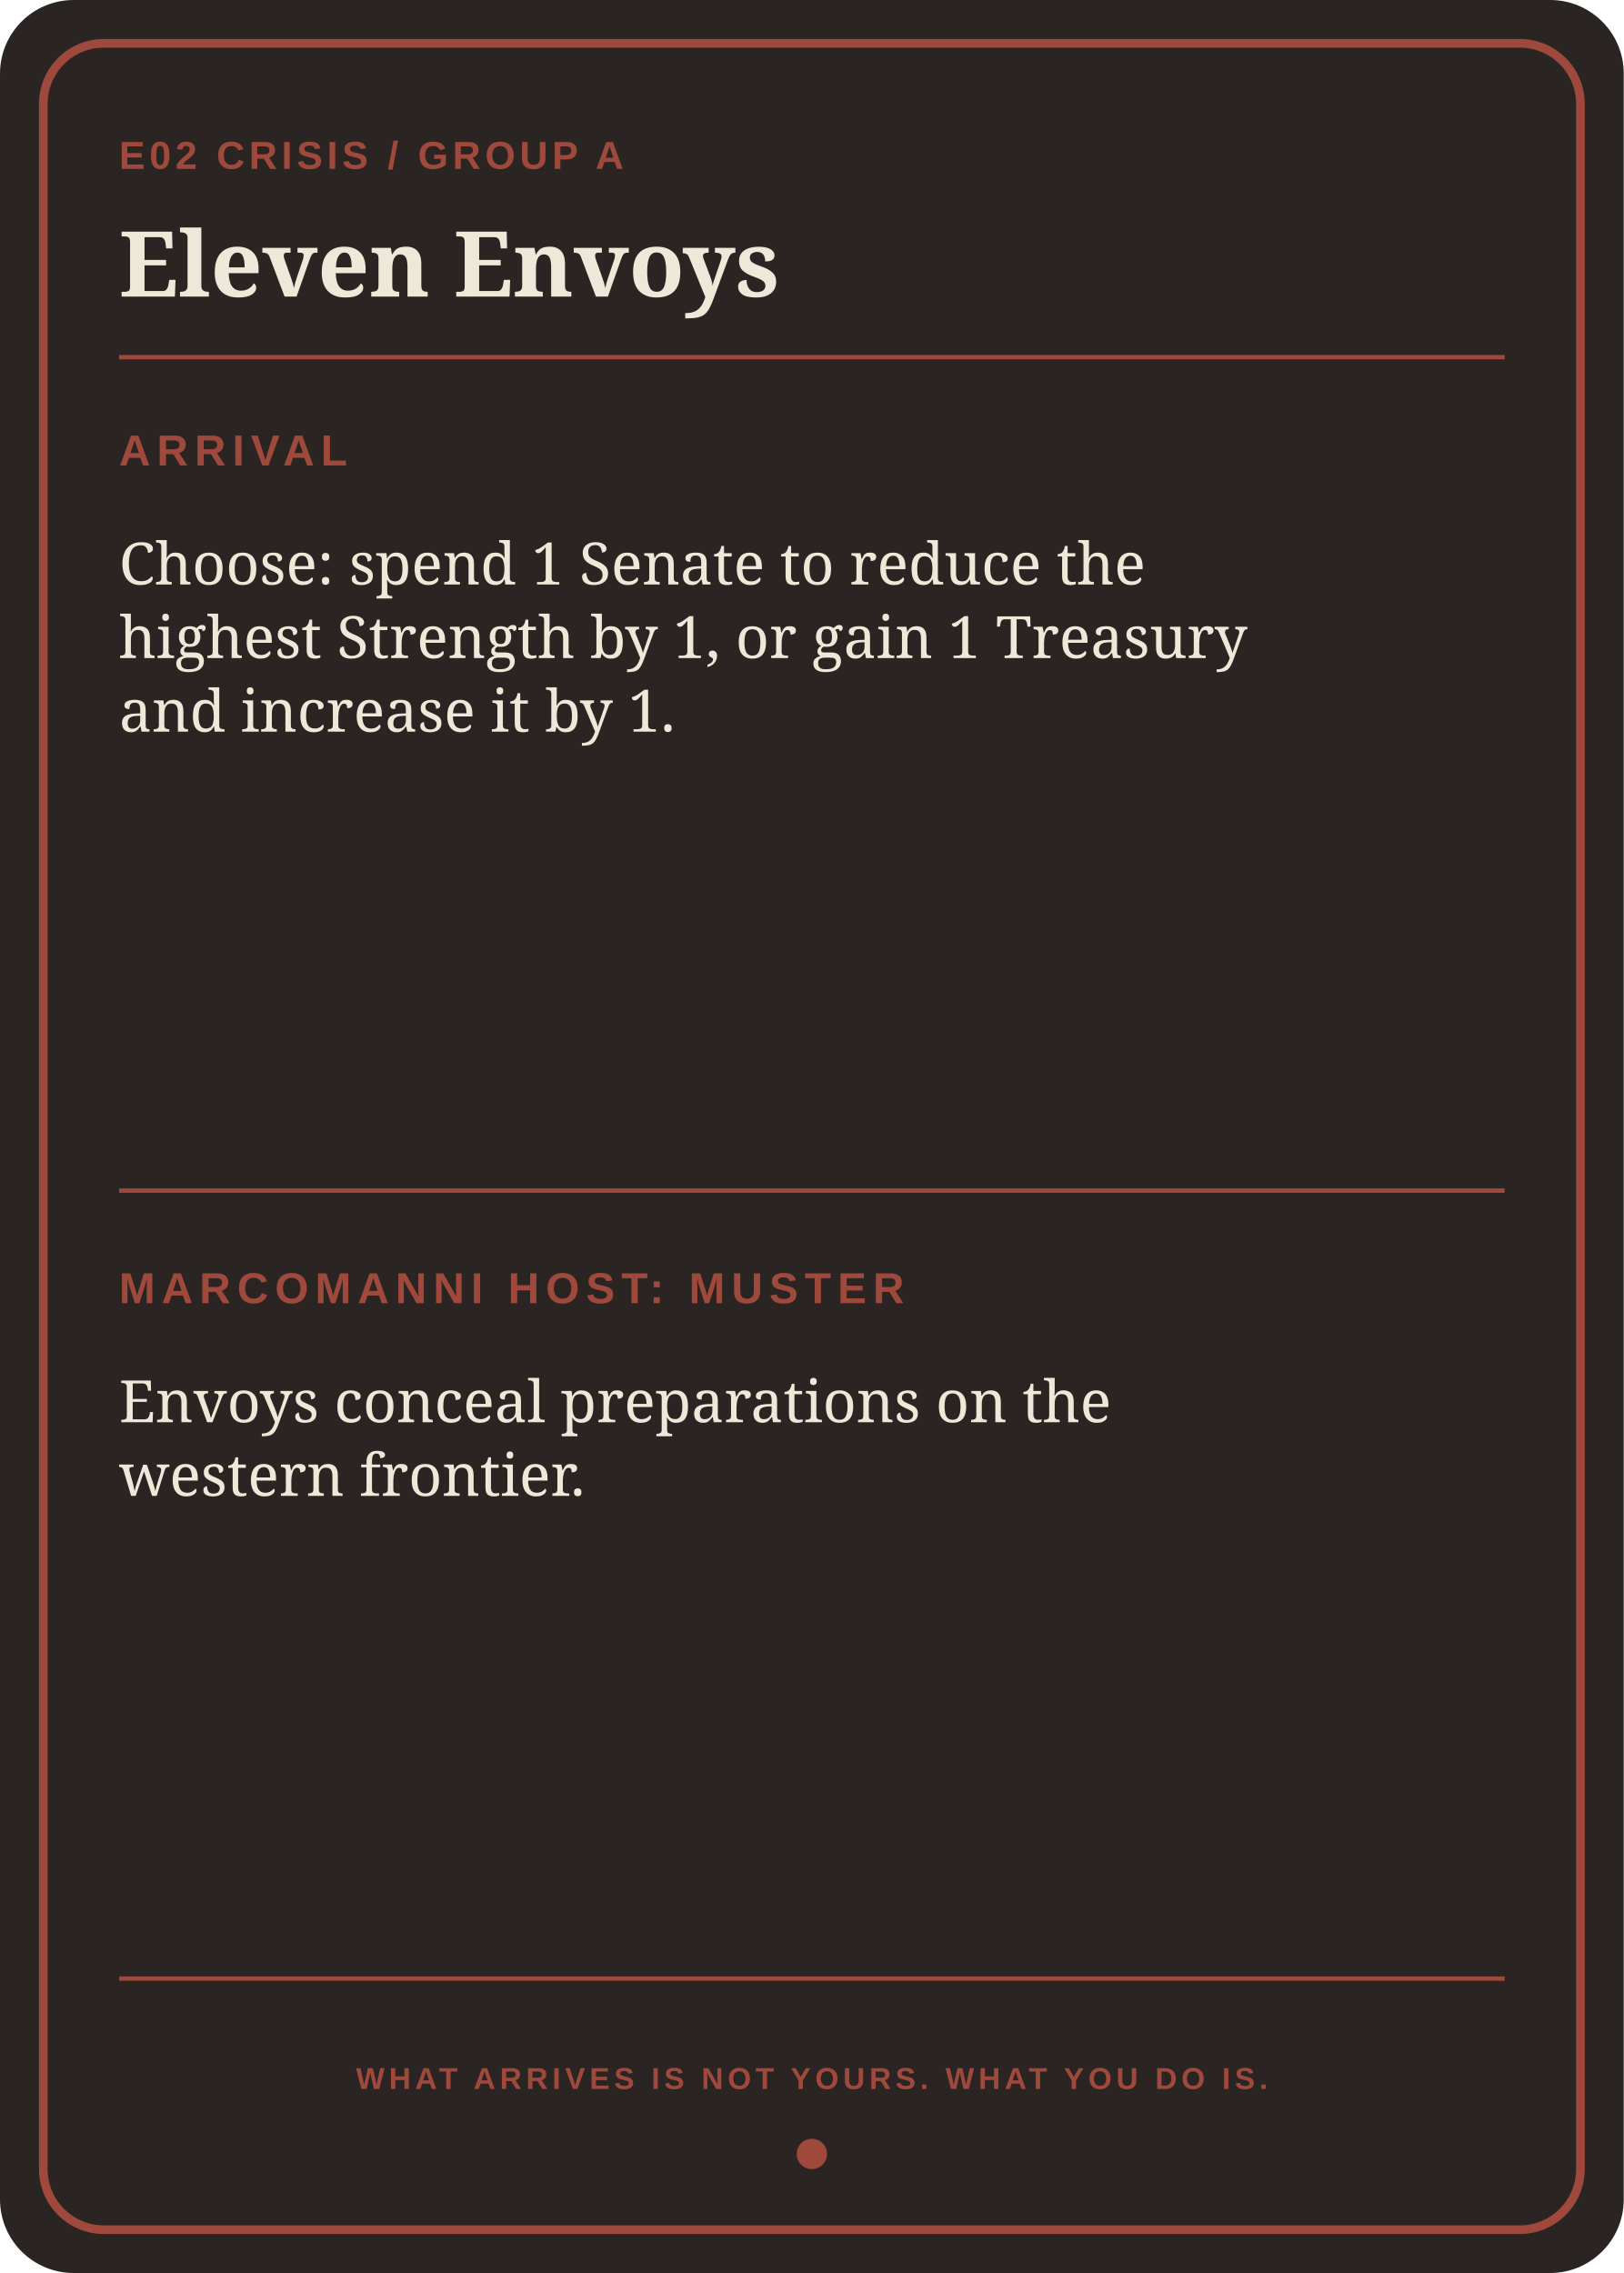
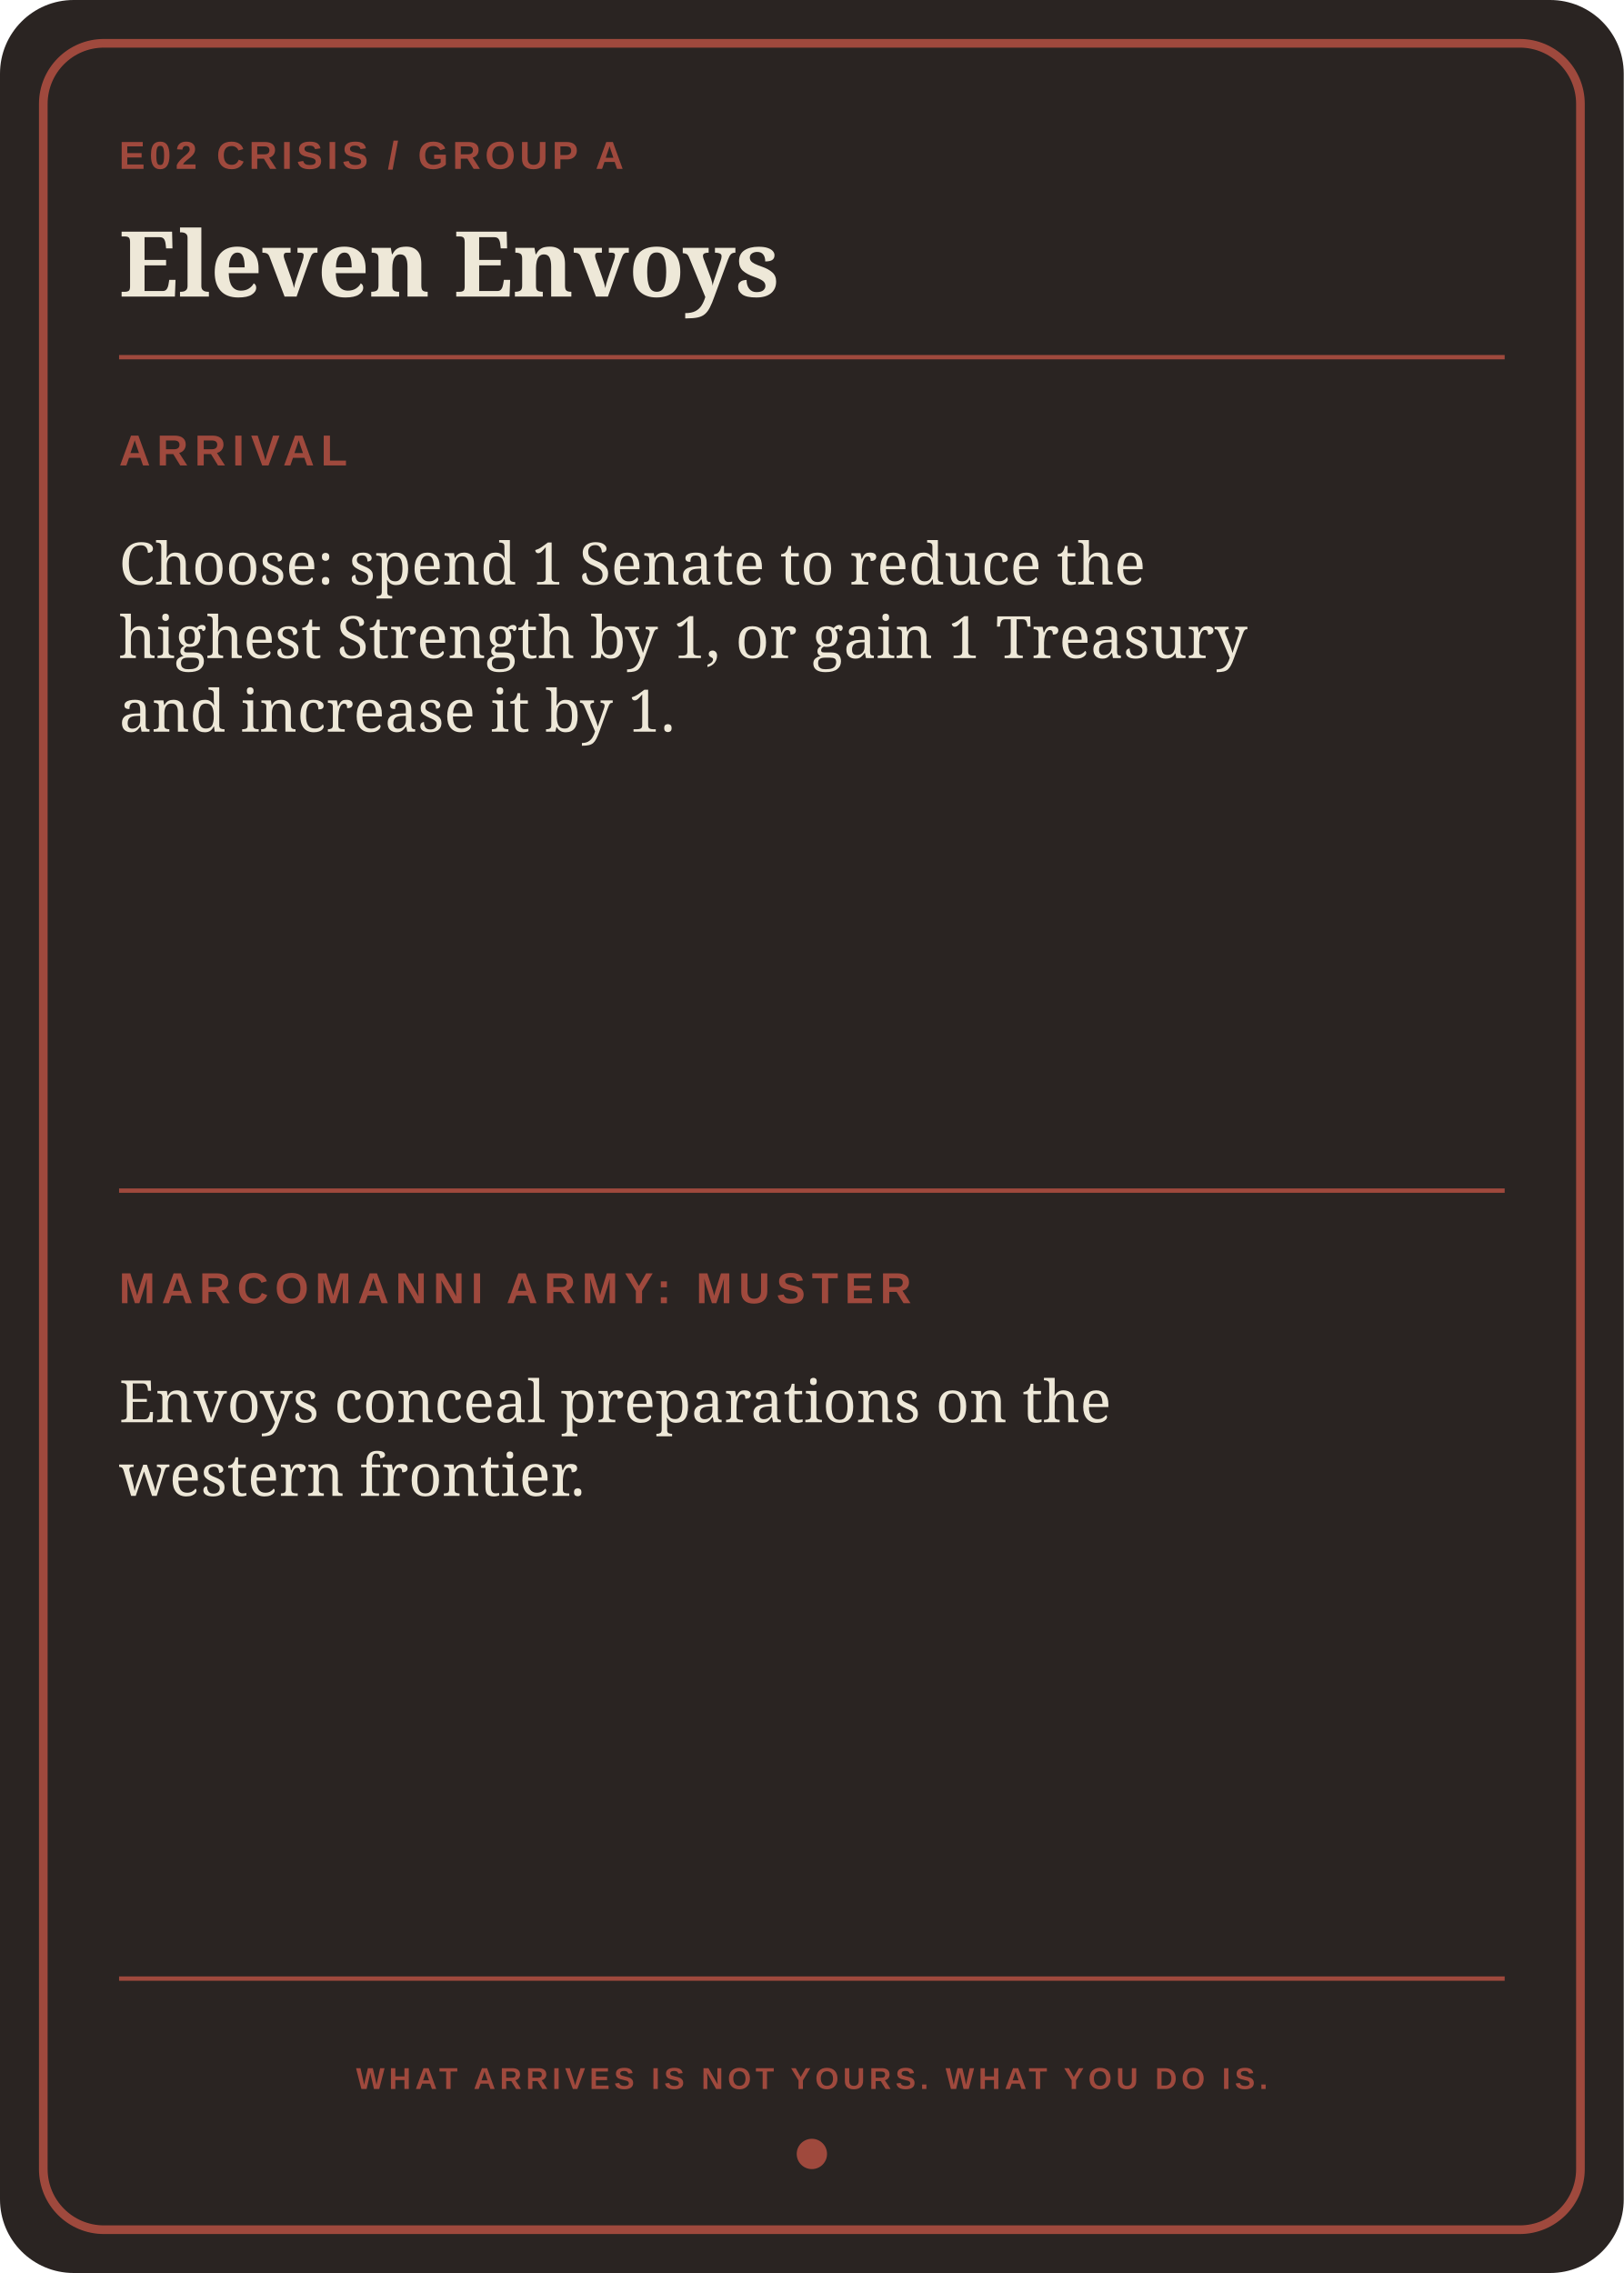
<svg xmlns="http://www.w3.org/2000/svg" width="2.5in" height="3.5in" viewBox="0 0 750 1050">
  <rect width="750" height="1050" rx="34" fill="#2a2422" />
  <rect x="20" y="20" width="710" height="1010" rx="28" fill="none" stroke="#9f493d" stroke-width="4" />
  <path d="M55 165H695M55 550H695M55 914H695" stroke="#9f493d" stroke-width="2" />
  <text x="55" y="78" fill="#9f493d" font-family="Arial,sans-serif" font-size="18" font-weight="bold" letter-spacing="2">E02  CRISIS / GROUP A</text>
  <text x="55" y="137" fill="#eee8d8" font-family="Georgia,serif" font-size="42" font-weight="bold">Eleven Envoys</text>
  <text x="55" y="215" fill="#9f493d" font-family="Arial,sans-serif" font-size="20" font-weight="bold" letter-spacing="3">ARRIVAL</text>
  <text x="55" y="270" fill="#eee8d8" font-family="Georgia,serif" font-size="27">
    <tspan x="55" dy="0">Choose: spend 1 Senate to reduce the</tspan>
    <tspan x="55" dy="34">highest Strength by 1, or gain 1 Treasury</tspan>
    <tspan x="55" dy="34">and increase it by 1.</tspan>
  </text>
-   <text x="55" y="602" fill="#9f493d" font-family="Arial,sans-serif" font-size="20" font-weight="bold" letter-spacing="3">MARCOMANNI HOST: MUSTER</text>
+   <text x="55" y="602" fill="#9f493d" font-family="Arial,sans-serif" font-size="20" font-weight="bold" letter-spacing="3">MARCOMANNI ARMY: MUSTER</text>
  <text x="55" y="657" fill="#eee8d8" font-family="Georgia,serif" font-size="27">
    <tspan x="55" dy="0">Envoys conceal preparations on the</tspan>
    <tspan x="55" dy="34">western frontier.</tspan>
  </text>
  <text x="375" y="965" text-anchor="middle" fill="#9f493d" font-family="Arial,sans-serif" font-size="14" font-weight="bold" letter-spacing="2">WHAT ARRIVES IS NOT YOURS. WHAT YOU DO IS.</text>
  <circle cx="375" cy="995" r="7" fill="#9f493d" />
</svg>
